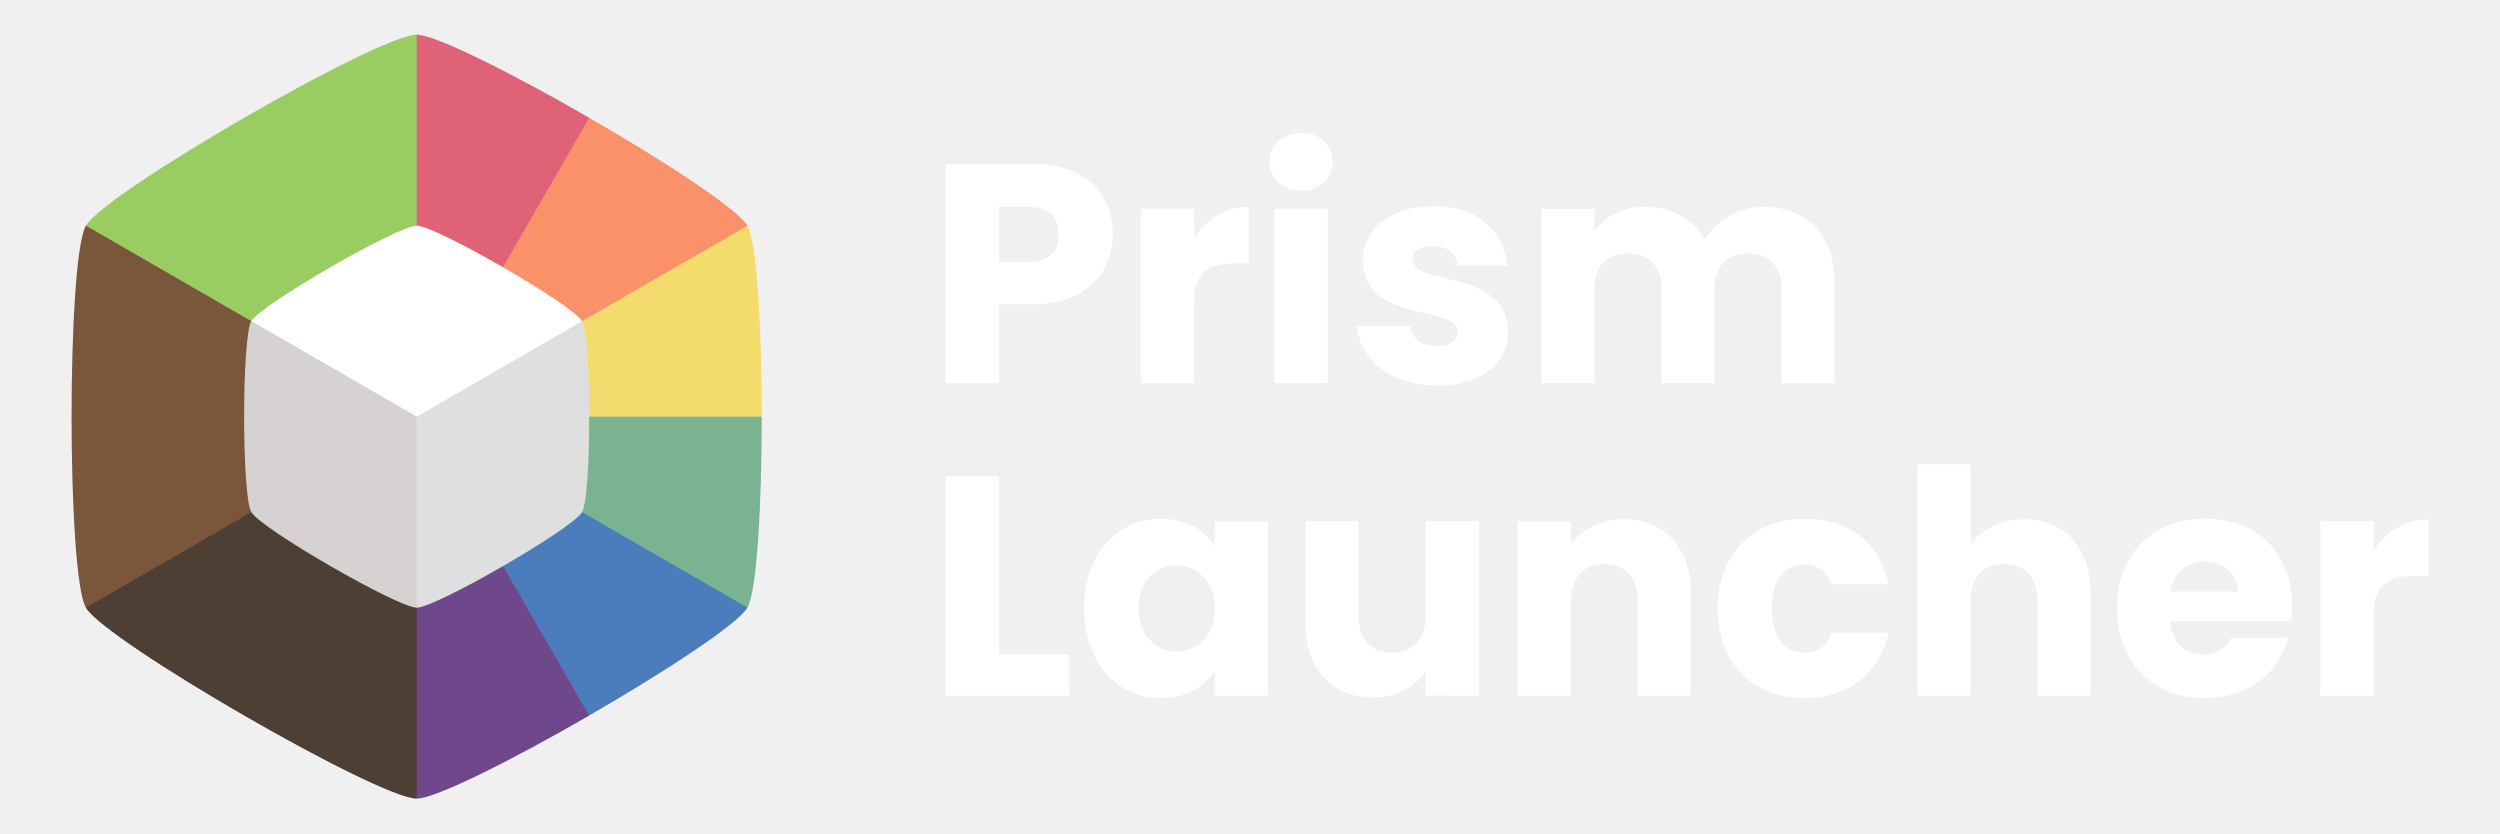
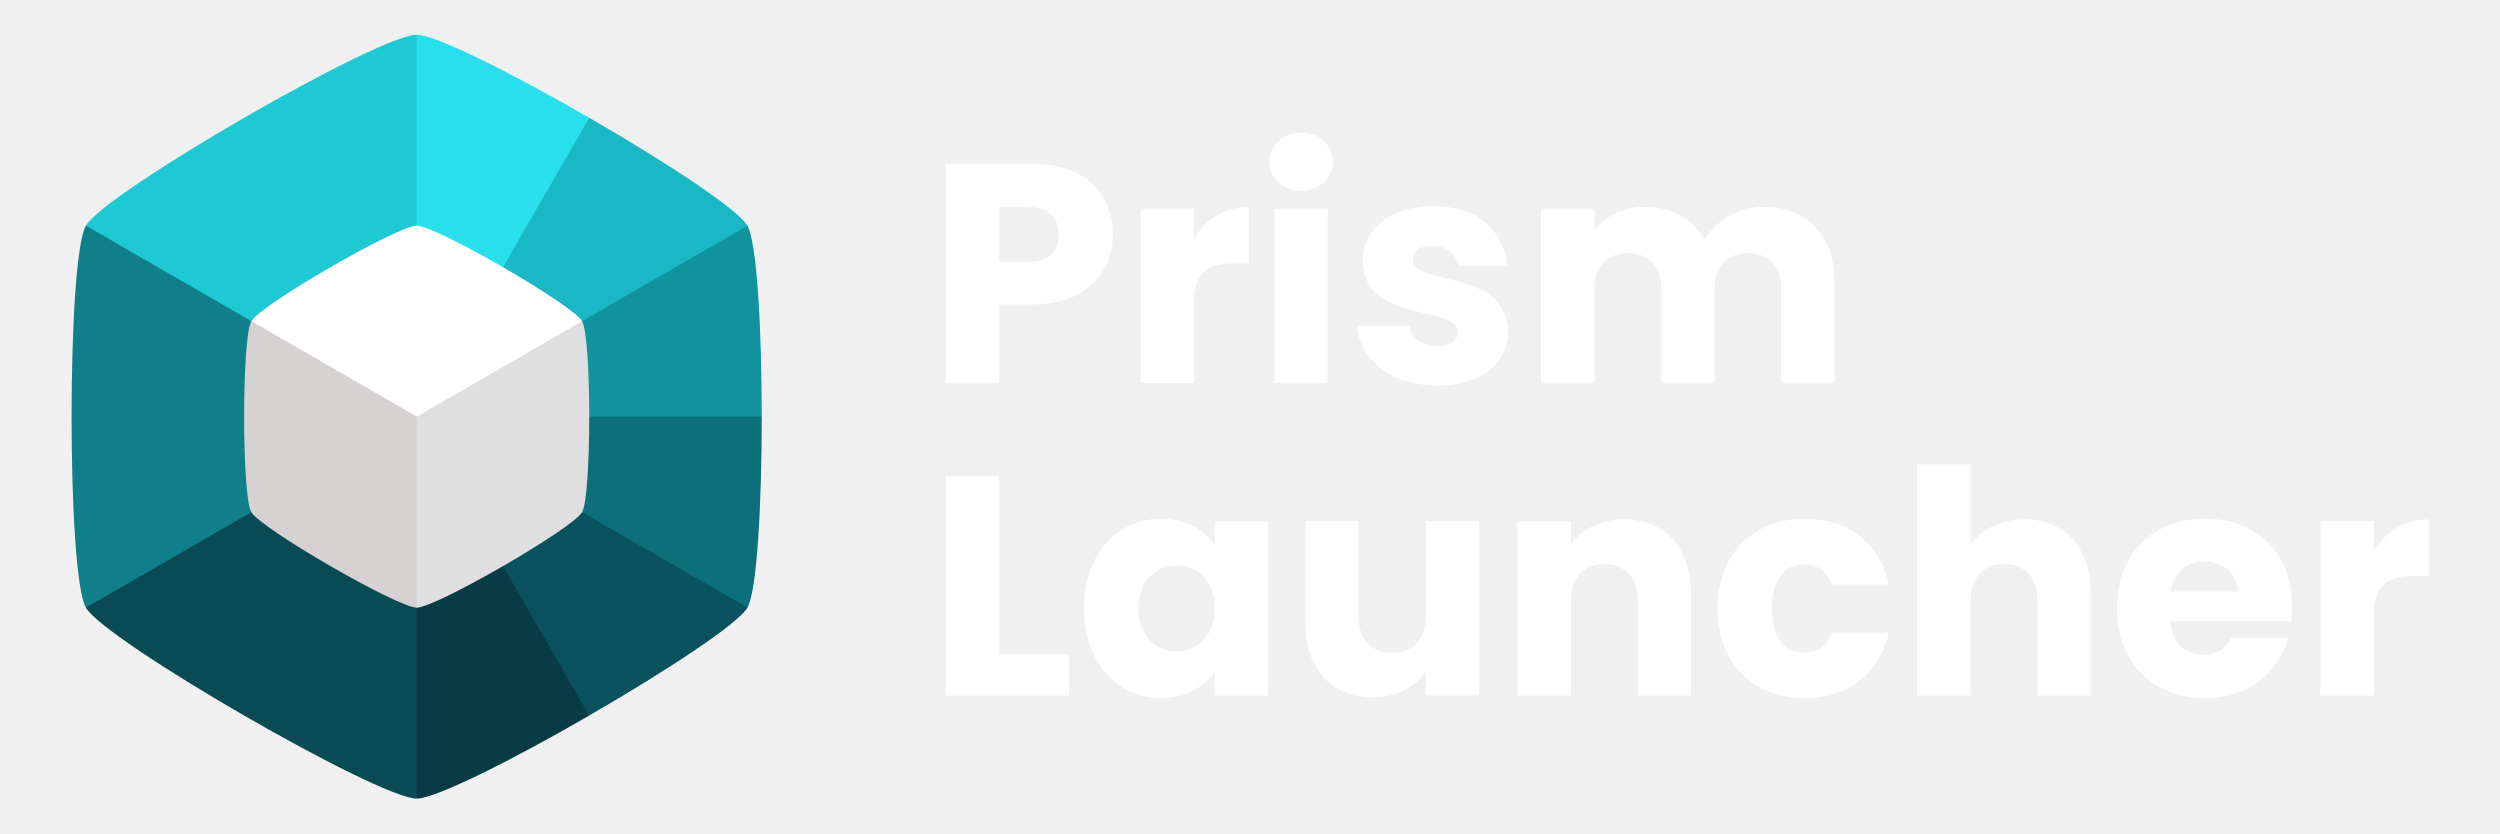
<svg xmlns="http://www.w3.org/2000/svg" width="144" height="48" version="1.1" viewBox="0 0 38.1 12.7" id="svg66">
  <defs id="defs70" />
  <g stroke-width=".265" id="g24">
-     <path d="m6.35 6.35" fill="#99cd61" id="path4" />
-     <path d="m6.35 0.529-2.521 4.366 2.521 1.455 2.52-1.455 0.11-3.1c-1.151-0.665-2.339-1.266-2.63-1.266z" fill="#df6277" id="path6" />
-     <path d="m8.98 1.795-2.63 4.555 2.52 1.455 2.521-4.366c-0.146-0.252-1.26-0.98-2.411-1.644z" fill="#fb9168" id="path8" />
-     <path d="m11.391 3.44-5.041 2.91 2.52 1.455 2.739-1.455c0-1.329-0.073-2.658-0.218-2.91z" fill="#f3db6c" id="path10" />
-     <path d="m6.35 6.35v2.91h5.041c0.146-0.252 0.218-1.581 0.218-2.91z" fill="#7ab392" id="path12" />
-     <path d="m6.35 6.35v2.91l2.63 1.644c1.151-0.665 2.266-1.392 2.411-1.644z" fill="#4b7cbc" id="path14" />
-     <path d="m6.35 6.35-2.521 1.455 2.521 4.366c0.291 0 1.479-0.601 2.63-1.266z" fill="#6f488c" id="path16" />
-     <path d="m3.829 4.895-2.52 4.366c0.291 0.504 4.459 2.91 5.041 2.91v-5.821z" fill="#4d3f33" id="path18" />
-     <path d="m1.309 3.44c-0.291 0.504-0.291 5.317 0 5.821l5.041-2.91v-2.91z" fill="#7a573b" id="path20" />
-     <path d="m6.35 0.529c-0.582-2e-8 -4.75 2.406-5.041 2.91l5.041 2.91z" fill="#99cd61" id="path22" />
+     <path d="m6.35 6.35" fill="#1fc9d4" id="path4" />
+     <path d="m6.35 0.529-2.521 4.366 2.521 1.455 2.52-1.455 0.11-3.1c-1.151-0.665-2.339-1.266-2.63-1.266z" fill="#29dfeb" id="path6" />
+     <path d="m8.98 1.795-2.63 4.555 2.52 1.455 2.521-4.366c-0.146-0.252-1.26-0.98-2.411-1.644z" fill="#1ab8c4" id="path8" />
+     <path d="m11.391 3.44-5.041 2.91 2.52 1.455 2.739-1.455c0-1.329-0.073-2.658-0.218-2.91z" fill="#10939e" id="path10" />
+     <path d="m6.35 6.35v2.91h5.041c0.146-0.252 0.218-1.581 0.218-2.91z" fill="#0c707b" id="path12" />
+     <path d="m6.35 6.35v2.91l2.63 1.644c1.151-0.665 2.266-1.392 2.411-1.644z" fill="#0a525d" id="path14" />
+     <path d="m6.35 6.35-2.521 1.455 2.521 4.366c0.291 0 1.479-0.601 2.63-1.266z" fill="#083b45" id="path16" />
+     <path d="m3.829 4.895-2.52 4.366c0.291 0.504 4.459 2.91 5.041 2.91v-5.821z" fill="#0a4a55" id="path18" />
+     <path d="m1.309 3.44c-0.291 0.504-0.291 5.317 0 5.821l5.041-2.91v-2.91z" fill="#0f7f8a" id="path20" />
+     <path d="m6.35 0.529c-0.582-2e-8 -4.75 2.406-5.041 2.91l5.041 2.91z" fill="#1fc9d4" id="path22" />
  </g>
  <g transform="matrix(.88 0 0 .88 -10.906 -1.2421)" id="g32">
    <g transform="translate(13.26 2.2776)" id="g28">
      <path transform="matrix(.96975 0 0 .96975 .1921 .1921)" d="m6.35 2.939c-0.341 0-2.783 1.41-2.953 1.705l2.953 5.116 2.954-5.116c-0.171-0.295-2.613-1.705-2.954-1.705z" fill="#fff" stroke-width=".265" id="path26" />
    </g>
    <path d="m16.746 6.974 2.864 4.961c0.331 0 2.699-1.367 2.864-1.654 0.165-0.286 0.165-3.021 0-3.307l-2.864 1.654z" fill="#dfdfdf" stroke-width=".265" id="path30" />
  </g>
  <path d="m3.83 4.895c-0.146 0.252-0.146 2.658 0 2.91 0.146 0.252 2.229 1.455 2.52 1.455v-2.91z" fill="#d6d2d2" stroke-width=".265" id="path34" />
  <g fill="#14191e" stroke-width=".265" aria-label="Prism Launcher" id="g62" style="fill:#ffffff;fill-opacity:1">
    <path d="m15.669 3.991h-0.443v-0.838h0.443c0.324 0 0.462 0.162 0.462 0.419 0 0.257-0.138 0.419-0.462 0.419zm1.291-0.419c0-0.614-0.41-1.076-1.229-1.076h-1.319v3.343h0.814v-1.2h0.505c0.852 0 1.229-0.514 1.229-1.067z" id="path36" style="fill:#ffffff;fill-opacity:1" />
    <path d="m18.198 4.605c0-0.457 0.224-0.591 0.61-0.591h0.224v-0.862c-0.357 0-0.648 0.191-0.833 0.471v-0.443h-0.814v2.658h0.814z" id="path38" style="fill:#ffffff;fill-opacity:1" />
    <path d="m19.421 3.181v2.658h0.814v-2.658zm0.41-0.276c0.286 0 0.481-0.195 0.481-0.438 0-0.248-0.195-0.443-0.481-0.443-0.291 0-0.486 0.195-0.486 0.443 0 0.243 0.195 0.438 0.486 0.438z" id="path40" style="fill:#ffffff;fill-opacity:1" />
    <path d="m21.908 5.877c0.667 0 1.076-0.348 1.076-0.81-0.014-0.991-1.453-0.691-1.453-1.114 0-0.129 0.105-0.205 0.295-0.205 0.229 0 0.367 0.119 0.391 0.3h0.752c-0.052-0.524-0.433-0.905-1.119-0.905-0.695 0-1.081 0.371-1.081 0.824 0 0.976 1.448 0.667 1.448 1.095 0 0.119-0.11 0.214-0.319 0.214-0.224 0-0.391-0.124-0.41-0.31h-0.805c0.038 0.514 0.514 0.91 1.224 0.91z" id="path42" style="fill:#ffffff;fill-opacity:1" />
    <path d="m27.146 4.396v1.443h0.81v-1.553c0-0.714-0.424-1.133-1.081-1.133-0.386 0-0.719 0.214-0.895 0.495-0.181-0.319-0.505-0.495-0.905-0.495-0.348 0-0.619 0.148-0.776 0.362v-0.333h-0.814v2.658h0.814v-1.443c0-0.348 0.2-0.538 0.51-0.538 0.31 0 0.51 0.191 0.51 0.538v1.443h0.81v-1.443c0-0.348 0.2-0.538 0.51-0.538 0.31 0 0.51 0.191 0.51 0.538z" id="path44" style="fill:#ffffff;fill-opacity:1" />
    <path d="m15.226 7.258h-0.814v3.343h1.881v-0.629h-1.067z" id="path46" style="fill:#ffffff;fill-opacity:1" />
    <path d="m16.521 9.268c0 0.838 0.519 1.372 1.167 1.372 0.395 0 0.676-0.181 0.824-0.414v0.376h0.814v-2.658h-0.814v0.376c-0.143-0.233-0.424-0.414-0.819-0.414-0.652 0-1.172 0.524-1.172 1.362zm1.991 0.005c0 0.424-0.271 0.657-0.581 0.657-0.305 0-0.581-0.238-0.581-0.662s0.276-0.652 0.581-0.652c0.31 0 0.581 0.233 0.581 0.657z" id="path48" style="fill:#ffffff;fill-opacity:1" />
    <path d="m22.541 10.601v-2.658h-0.814v1.443c0 0.362-0.2 0.562-0.514 0.562-0.305 0-0.51-0.2-0.51-0.562v-1.443h-0.81v1.553c0 0.71 0.414 1.133 1.029 1.133 0.357 0 0.643-0.162 0.805-0.391v0.362z" id="path50" style="fill:#ffffff;fill-opacity:1" />
    <path d="m24.96 9.158v1.443h0.81v-1.553c0-0.714-0.41-1.133-1.024-1.133-0.357 0-0.643 0.157-0.805 0.381v-0.352h-0.814v2.658h0.814v-1.443c0-0.362 0.2-0.562 0.51-0.562 0.31 0 0.51 0.2 0.51 0.562z" id="path52" style="fill:#ffffff;fill-opacity:1" />
    <path d="m26.175 9.273c0 0.843 0.552 1.367 1.333 1.367 0.667 0 1.138-0.386 1.276-1h-0.867c-0.071 0.195-0.2 0.305-0.424 0.305-0.291 0-0.491-0.229-0.491-0.672s0.2-0.672 0.491-0.672c0.224 0 0.357 0.119 0.424 0.305h0.867c-0.138-0.633-0.61-1-1.276-1-0.781 0-1.333 0.529-1.333 1.367z" id="path54" style="fill:#ffffff;fill-opacity:1" />
    <path d="m29.218 7.077v3.524h0.814v-1.443c0-0.362 0.2-0.562 0.51-0.562 0.31 0 0.51 0.2 0.51 0.562v1.443h0.81v-1.553c0-0.714-0.405-1.133-1.01-1.133-0.367 0-0.657 0.157-0.819 0.386v-1.224z" id="path56" style="fill:#ffffff;fill-opacity:1" />
    <path d="m33.599 8.558c0.271 0 0.5 0.167 0.5 0.457h-1.019c0.048-0.295 0.252-0.457 0.519-0.457zm1.272 1.162h-0.867c-0.067 0.143-0.195 0.257-0.424 0.257-0.262 0-0.476-0.162-0.505-0.51h1.843c0.009-0.081 0.014-0.162 0.014-0.238 0-0.81-0.548-1.324-1.324-1.324-0.791 0-1.343 0.524-1.343 1.367 0 0.843 0.562 1.367 1.343 1.367 0.662 0 1.133-0.4 1.262-0.919z" id="path58" style="fill:#ffffff;fill-opacity:1" />
    <path d="m36.176 9.368c0-0.457 0.224-0.591 0.61-0.591h0.224v-0.862c-0.357 0-0.648 0.191-0.833 0.471v-0.443h-0.814v2.658h0.814z" id="path60" style="fill:#ffffff;fill-opacity:1" />
  </g>
</svg>
